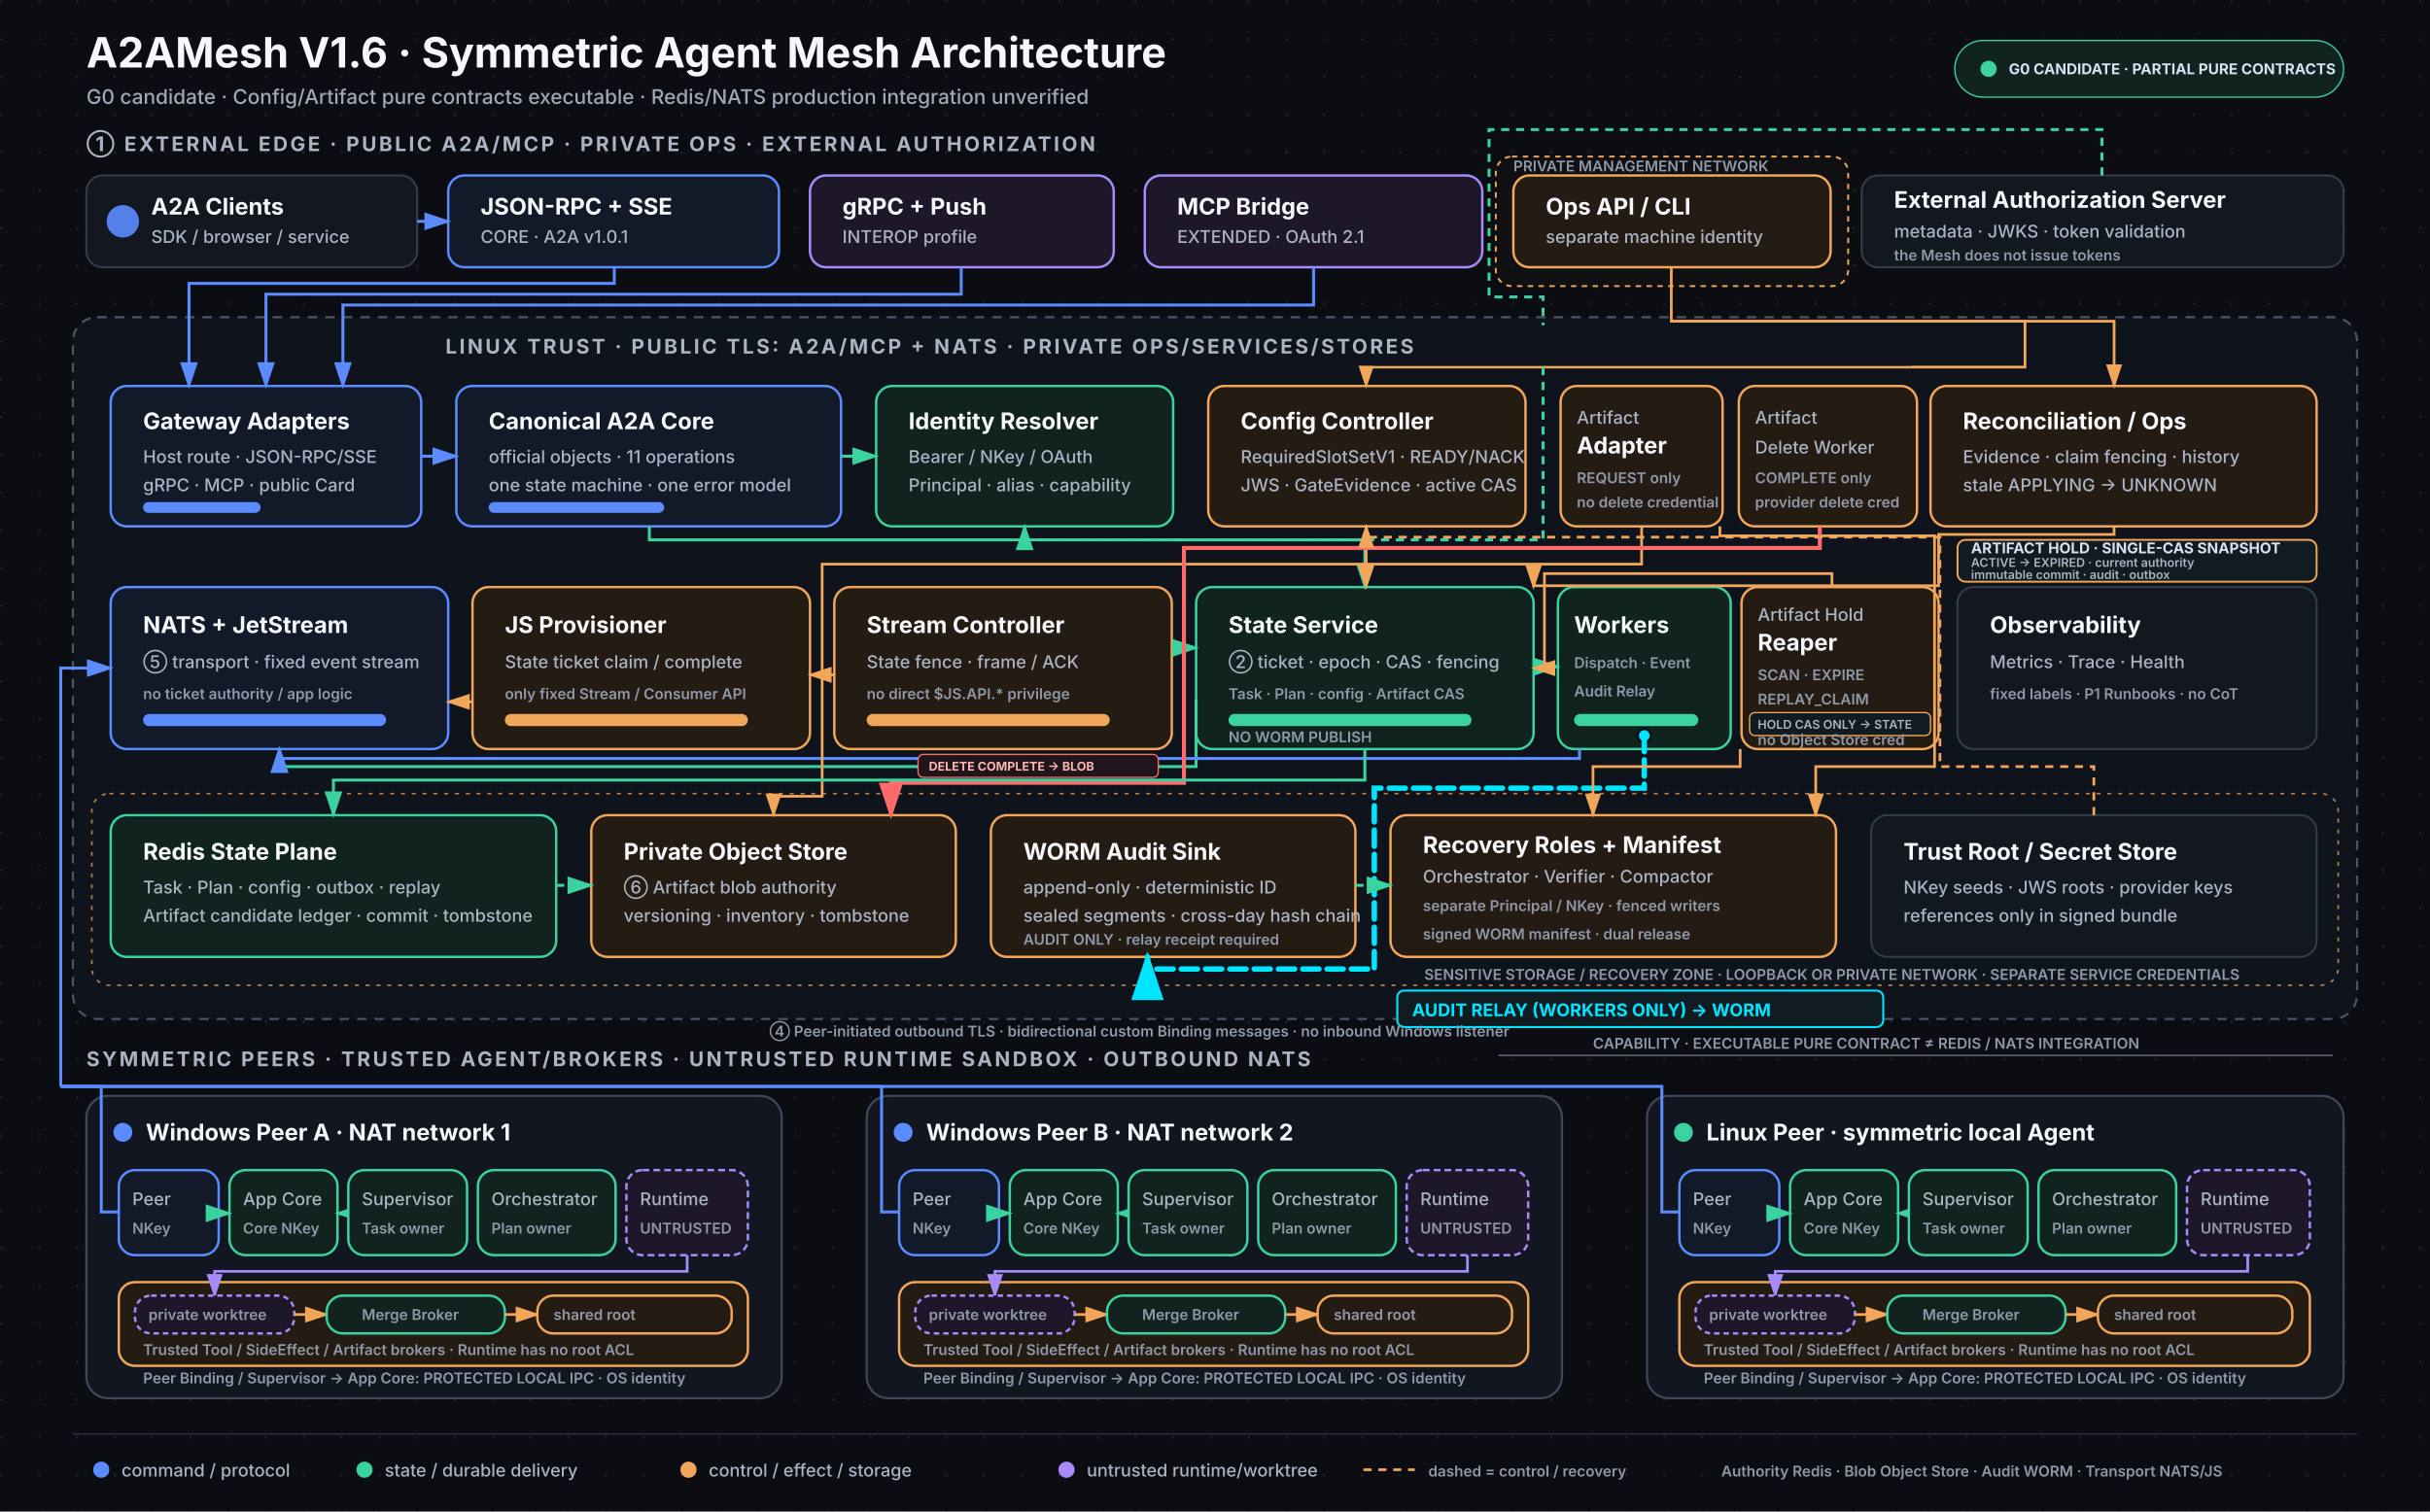
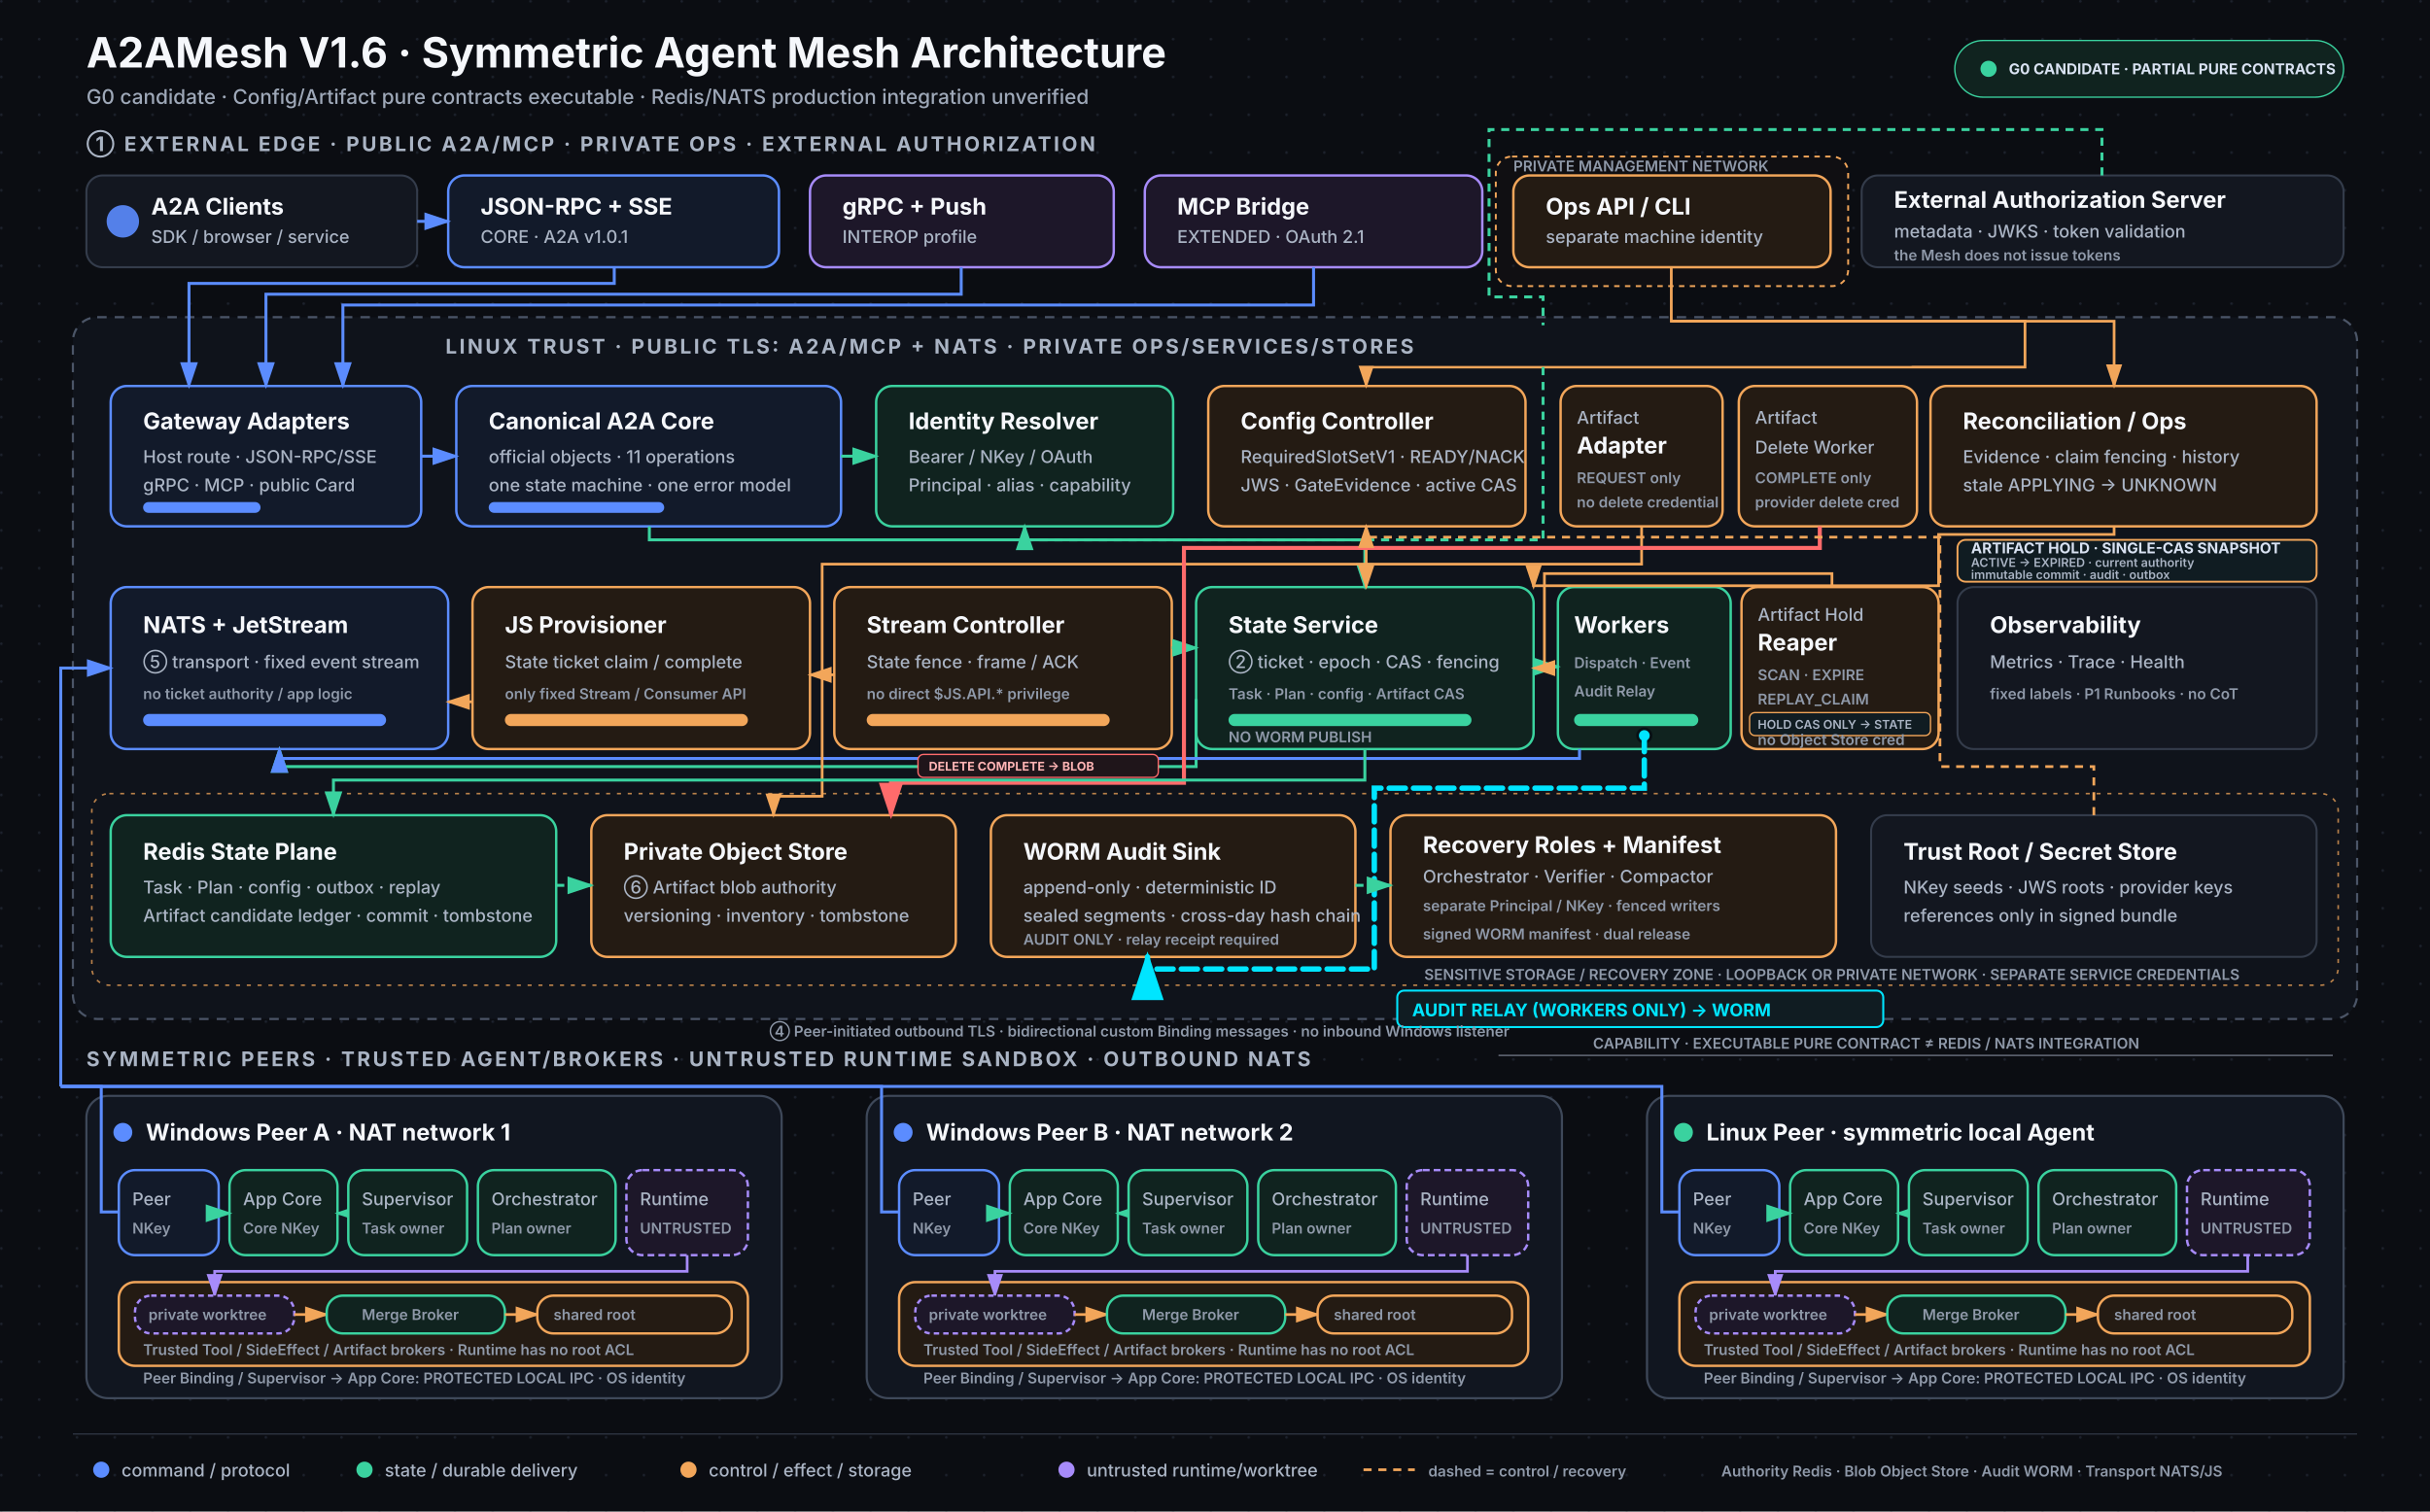
<svg xmlns="http://www.w3.org/2000/svg" width="1800" height="1120" viewBox="0 0 1800 1120" role="img" aria-labelledby="title desc">
  <defs>
    <pattern id="grid" width="28" height="28" patternUnits="userSpaceOnUse">
      <circle cx="1" cy="1" r="1" fill="#222834" />
    </pattern>
    <marker id="arrowBlue" markerWidth="10" markerHeight="10" refX="8" refY="3" orient="auto" markerUnits="strokeWidth">
      <path d="M0,0 L0,6 L9,3 z" fill="#5B8CFF" />
    </marker>
    <marker id="arrowGreen" markerWidth="10" markerHeight="10" refX="8" refY="3" orient="auto" markerUnits="strokeWidth">
      <path d="M0,0 L0,6 L9,3 z" fill="#3AD29F" />
    </marker>
    <marker id="arrowOrange" markerWidth="10" markerHeight="10" refX="8" refY="3" orient="auto" markerUnits="strokeWidth">
      <path d="M0,0 L0,6 L9,3 z" fill="#F2A65A" />
    </marker>
    <marker id="arrowDelete" markerWidth="10" markerHeight="10" refX="8" refY="3" orient="auto" markerUnits="strokeWidth">
      <path d="M0,0 L0,6 L9,3 z" fill="#FF6B6B" />
    </marker>
    <marker id="arrowAudit" markerWidth="10" markerHeight="10" refX="8" refY="3" orient="auto" markerUnits="strokeWidth">
      <path d="M0,0 L0,6 L9,3 z" fill="#00E5FF" />
    </marker>
    <marker id="arrowPurple" markerWidth="10" markerHeight="10" refX="8" refY="3" orient="auto" markerUnits="strokeWidth">
      <path d="M0,0 L0,6 L9,3 z" fill="#A78BFA" />
    </marker>
    <style>
      .title{font:700 31px Inter,Arial,sans-serif;fill:#F5F7FB}
      .subtitle{font:500 15px Inter,Arial,sans-serif;fill:#9EA8B8}
      .section{font:700 15px Inter,Arial,sans-serif;letter-spacing:1.8px;fill:#AAB4C4}
      .label{font:700 17px Inter,Arial,sans-serif;fill:#F5F7FB}
      .small{font:500 13px Inter,Arial,sans-serif;fill:#AAB4C4}
      .tiny{font:600 11px Inter,Arial,sans-serif;fill:#8F99A9}
      .chip{font:700 11px Inter,Arial,sans-serif;fill:#D9E2F2}
      .box{fill:#131720;stroke:#343C4B;stroke-width:1.5;rx:12}
      .boxBlue{fill:#121A2A;stroke:#5B8CFF;stroke-width:1.8;rx:12}
      .boxGreen{fill:#10231F;stroke:#3AD29F;stroke-width:1.8;rx:12}
      .boxOrange{fill:#241B13;stroke:#F2A65A;stroke-width:1.8;rx:12}
      .boxPurple{fill:#1D1729;stroke:#A78BFA;stroke-width:1.8;rx:12}
      .boundary{fill:#0F131B;stroke:#4B5567;stroke-width:1.6;stroke-dasharray:7 6;rx:18}
      .sensitiveBoundary{fill:none;stroke:#F2A65A;stroke-width:1.2;stroke-dasharray:3 5;rx:13;opacity:.75}
      .managementBoundary{fill:#241B13;fill-opacity:.22;stroke:#F2A65A;stroke-width:1.4;stroke-dasharray:4 4;rx:12}
      .peer{fill:#111620;stroke:#3E4859;stroke-width:1.6;rx:16}
      .flowBlue{fill:none;stroke:#5B8CFF;stroke-width:2.2;marker-end:url(#arrowBlue)}
      .flowBlueNoArrow{fill:none;stroke:#5B8CFF;stroke-width:2.2}
      .flowGreen{fill:none;stroke:#3AD29F;stroke-width:2.2;marker-end:url(#arrowGreen)}
      .flowOrange{fill:none;stroke:#F2A65A;stroke-width:2;marker-end:url(#arrowOrange)}
      .flowDelete{fill:none;stroke:#FF6B6B;stroke-width:3;marker-end:url(#arrowDelete)}
      .flowAudit{fill:none;stroke:#00E5FF;stroke-width:4;stroke-dasharray:12 6;stroke-linecap:round;marker-end:url(#arrowAudit)}
      .auditLabel{font:700 13px Inter,Arial,sans-serif;fill:#00E5FF}
      .micro{font:600 9px Inter,Arial,sans-serif;fill:#AAB4C4}
      .deleteLabel{font:700 9px Inter,Arial,sans-serif;fill:#FFB4B4}
      .flowPurple{fill:none;stroke:#A78BFA;stroke-width:2;marker-end:url(#arrowPurple)}
      .dashed{stroke-dasharray:6 5}
    </style>
  </defs>
  <rect width="1800" height="1120" fill="#0B0D12" />
  <rect width="1800" height="1120" fill="url(#grid)" opacity="0.75" />
  <text id="architecture-title" class="title" x="64" y="50">A2AMesh V1.6 · Symmetric Agent Mesh Architecture</text>
  <text class="subtitle" x="64" y="77">G0 candidate · Config/Artifact pure contracts executable · Redis/NATS production integration unverified</text>
  <rect x="1448" y="30" width="288" height="42" rx="21" fill="#10231F" stroke="#3AD29F" />
  <circle cx="1473" cy="51" r="6" fill="#3AD29F" />
  <text class="chip" x="1488" y="55">G0 CANDIDATE · PARTIAL PURE CONTRACTS</text>
  <text class="section" x="64" y="112">① EXTERNAL EDGE · PUBLIC A2A/MCP · PRIVATE OPS · EXTERNAL AUTHORIZATION</text>
  <g id="external-clients">
    <rect class="box" x="64" y="130" width="245" height="68" />
    <circle cx="91" cy="164" r="12" fill="#5B8CFF" opacity="0.9" />
    <text class="label" x="112" y="159">A2A Clients</text>
    <text class="small" x="112" y="180">SDK / browser / service</text>
    <rect class="boxBlue" x="332" y="130" width="245" height="68" />
    <text class="label" x="356" y="159">JSON-RPC + SSE</text>
    <text class="small" x="356" y="180">CORE · A2A v1.0.1</text>
    <rect class="boxPurple" x="600" y="130" width="225" height="68" />
    <text class="label" x="624" y="159">gRPC + Push</text>
    <text class="small" x="624" y="180">INTEROP profile</text>
    <rect class="boxPurple" x="848" y="130" width="250" height="68" />
    <text class="label" x="872" y="159">MCP Bridge</text>
    <text class="small" x="872" y="180">EXTENDED · OAuth 2.1</text>
    <rect class="managementBoundary" x="1108" y="116" width="261" height="96" />
    <text class="tiny" x="1121" y="127">PRIVATE MANAGEMENT NETWORK</text>
    <rect class="boxOrange" x="1121" y="130" width="235" height="68" />
    <text class="label" x="1145" y="159">Ops API / CLI</text>
    <text class="small" x="1145" y="180">separate machine identity</text>
    <rect class="box" x="1379" y="130" width="357" height="68" />
    <text class="label" x="1403" y="154">External Authorization Server</text>
    <text class="small" x="1403" y="176">metadata · JWKS · token validation</text>
    <text class="tiny" x="1403" y="193">the Mesh does not issue tokens</text>
  </g>
  <rect class="boundary" x="54" y="235" width="1692" height="520" />
  <text class="section" x="330" y="262">LINUX TRUST · PUBLIC TLS: A2A/MCP + NATS · PRIVATE OPS/SERVICES/STORES</text>
  <g id="service-plane">
    <rect class="boxBlue" x="82" y="286" width="230" height="104" />
    <text class="label" x="106" y="318">Gateway Adapters</text>
    <text class="small" x="106" y="343">Host route · JSON-RPC/SSE</text>
    <text class="small" x="106" y="364">gRPC · MCP · public Card</text>
    <rect x="106" y="372" width="87" height="8" rx="4" fill="#5B8CFF" />
    <rect class="boxBlue" x="338" y="286" width="285" height="104" />
    <text class="label" x="362" y="318">Canonical A2A Core</text>
    <text class="small" x="362" y="343">official objects · 11 operations</text>
    <text class="small" x="362" y="364">one state machine · one error model</text>
    <rect x="362" y="372" width="130" height="8" rx="4" fill="#5B8CFF" />
    <rect class="boxGreen" x="649" y="286" width="220" height="104" />
    <text class="label" x="673" y="318">Identity Resolver</text>
    <text class="small" x="673" y="343">Bearer / NKey / OAuth</text>
    <text class="small" x="673" y="364">Principal · alias · capability</text>
    <g id="config-controller">
      <rect class="boxOrange" x="895" y="286" width="235" height="104" />
      <text class="label" x="919" y="318">Config Controller</text>
      <text class="small" x="919" y="343">RequiredSlotSetV1 · READY/NACK</text>
      <text class="small" x="919" y="364">JWS · GateEvidence · active CAS</text>
    </g>
    <g id="artifact-adapter" data-role="artifact-adapter" data-principal="component:artifact-adapter" data-nkey="nkey:artifact-adapter" data-operations="REQUEST" data-provider-delete-credential="false">
      <rect class="boxOrange" x="1156" y="286" width="120" height="104" />
      <text class="small" x="1168" y="314">Artifact</text>
      <text class="label" x="1168" y="336">Adapter</text>
      <text class="tiny" x="1168" y="358">REQUEST only</text>
      <text class="tiny" x="1168" y="376">no delete credential</text>
    </g>
    <g id="artifact-delete-worker" data-role="artifact-delete-worker" data-principal="component:artifact-delete-worker" data-nkey="nkey:artifact-delete-worker" data-operations="COMPLETE" data-provider-delete-credential="true">
      <rect class="boxOrange" x="1288" y="286" width="132" height="104" />
      <text class="small" x="1300" y="314">Artifact</text>
      <text class="small" x="1300" y="336">Delete Worker</text>
      <text class="tiny" x="1300" y="358">COMPLETE only</text>
      <text class="tiny" x="1300" y="376">provider delete cred</text>
    </g>
    <g id="reconciliation-ops">
      <rect class="boxOrange" x="1430" y="286" width="286" height="104" />
      <text class="label" x="1454" y="318">Reconciliation / Ops</text>
      <text class="small" x="1454" y="343">Evidence · claim fencing · history</text>
      <text class="small" x="1454" y="364">stale APPLYING → UNKNOWN</text>
    </g>
  </g>
  <g id="data-plane">
    <rect class="boxBlue" x="82" y="435" width="250" height="120" />
    <text class="label" x="106" y="469">NATS + JetStream</text>
    <text class="small" x="106" y="495">⑤ transport · fixed event stream</text>
    <text class="tiny" x="106" y="518">no ticket authority / app logic</text>
    <rect x="106" y="529" width="180" height="9" rx="4.5" fill="#5B8CFF" />
    <rect class="boxOrange" x="350" y="435" width="250" height="120" />
    <text class="label" x="374" y="469">JS Provisioner</text>
    <text class="small" x="374" y="495">State ticket claim / complete</text>
    <text class="tiny" x="374" y="518">only fixed Stream / Consumer API</text>
    <rect x="374" y="529" width="180" height="9" rx="4.5" fill="#F2A65A" />
    <rect class="boxOrange" x="618" y="435" width="250" height="120" />
    <text class="label" x="642" y="469">Stream Controller</text>
    <text class="small" x="642" y="495">State fence · frame / ACK</text>
    <text class="tiny" x="642" y="518">no direct $JS.API.* privilege</text>
    <rect x="642" y="529" width="180" height="9" rx="4.5" fill="#F2A65A" />
    <g id="state-service">
      <rect class="boxGreen" x="886" y="435" width="250" height="120" />
      <text class="label" x="910" y="469">State Service</text>
      <text class="small" x="910" y="495">② ticket · epoch · CAS · fencing</text>
      <text class="tiny" x="910" y="518">Task · Plan · config · Artifact CAS</text>
      <text class="tiny" x="910" y="550">NO WORM PUBLISH</text>
      <rect x="910" y="529" width="180" height="9" rx="4.5" fill="#3AD29F" />
    </g>
    <g id="workers">
      <rect class="boxGreen" x="1154" y="435" width="128" height="120" />
      <text class="label" x="1166" y="469">Workers</text>
      <text class="tiny" x="1166" y="495">Dispatch · Event</text>
      <text class="tiny" x="1166" y="516">Audit Relay</text>
      <rect x="1166" y="529" width="92" height="9" rx="4.5" fill="#3AD29F" />
    </g>
    <g id="artifact-hold-reaper" data-role="artifact-hold-reaper" data-principal="component:artifact-hold-reaper" data-nkey="nkey:artifact-hold-reaper" data-operations="SCAN|EXPIRE|REPLAY_CLAIM" data-provider-delete-credential="false">
      <rect class="boxOrange" x="1290" y="435" width="146" height="120" />
      <text class="small" x="1302" y="460">Artifact Hold</text>
      <text class="label" x="1302" y="482">Reaper</text>
      <text class="tiny" x="1302" y="504">SCAN · EXPIRE</text>
      <text class="tiny" x="1302" y="522">REPLAY_CLAIM</text>
      <g id="artifact-hold-edge-label" data-edge-for="artifact-reaper-to-state">
        <rect x="1296" y="528" width="134" height="17" rx="4" fill="#101C22" stroke="#F2A65A" stroke-width="1" />
        <text class="micro" x="1302" y="540">HOLD CAS ONLY → STATE</text>
      </g>
      <text class="tiny" x="1302" y="552">no Object Store cred</text>
    </g>
    <rect class="box" x="1450" y="435" width="266" height="120" />
    <text class="label" x="1474" y="469">Observability</text>
    <text class="small" x="1474" y="495">Metrics · Trace · Health</text>
    <text class="tiny" x="1474" y="518">fixed labels · P1 Runbooks · no CoT</text>
  </g>
  <rect class="sensitiveBoundary" x="68" y="588" width="1664" height="142" />
  <g id="storage-plane">
    <g id="redis-state-plane">
      <rect class="boxGreen" x="82" y="604" width="330" height="105" />
      <text class="label" x="106" y="637">Redis State Plane</text>
      <text class="small" x="106" y="662">Task · Plan · config · outbox · replay</text>
      <text class="small" x="106" y="683">Artifact candidate ledger · commit · tombstone</text>
    </g>
    <g id="object-store">
      <rect class="boxOrange" x="438" y="604" width="270" height="105" />
      <text class="label" x="462" y="637">Private Object Store</text>
      <text class="small" x="462" y="662">⑥ Artifact blob authority</text>
      <text class="small" x="462" y="683">versioning · inventory · tombstone</text>
    </g>
    <g id="worm-audit-sink">
      <rect class="boxOrange" x="734" y="604" width="270" height="105" />
      <text class="label" x="758" y="637">WORM Audit Sink</text>
      <text class="small" x="758" y="662">append-only · deterministic ID</text>
      <text class="small" x="758" y="683">sealed segments · cross-day hash chain</text>
      <text class="tiny" x="758" y="700" fill="#00E5FF">AUDIT ONLY · relay receipt required</text>
    </g>
    <g id="recovery-roles">
      <rect class="boxOrange" x="1030" y="604" width="330" height="105" />
      <text class="label" x="1054" y="632">Recovery Roles + Manifest</text>
      <text class="small" x="1054" y="654">Orchestrator · Verifier · Compactor</text>
      <text class="tiny" x="1054" y="675">separate Principal / NKey · fenced writers</text>
      <text class="tiny" x="1054" y="696">signed WORM manifest · dual release</text>
    </g>
    <rect class="box" x="1386" y="604" width="330" height="105" />
    <text class="label" x="1410" y="637">Trust Root / Secret Store</text>
    <text class="small" x="1410" y="662">NKey seeds · JWS roots · provider keys</text>
    <text class="small" x="1410" y="683">references only in signed bundle</text>
  </g>
  <path class="flowBlue" d="M309 164 H332" />
  <path class="flowBlue" d="M455 198 V210 H140 V286" />
  <path class="flowBlue" d="M712 198 V218 H197 V286" />
  <path class="flowBlue" d="M973 198 V226 H254 V286" />
  <path class="flowOrange" d="M1238 198 V238 H1500 V272 H1012 V286" />
  <path class="flowOrange" d="M1238 238 H1566 V286" />
  <path class="flowGreen dashed" d="M1557 130 V96 H1103 V220 H1143 V400 H759 V390" />
  <path class="flowBlue" d="M312 338 H338" />
  <path class="flowGreen" d="M623 338 H649" />
  <path class="flowGreen" d="M481 390 V400 H1011 V435" />
  <path class="flowGreen" d="M886 518 V568 H207 V555" />
  <path class="flowGreen" d="M1136 494 H1154" />
  <path class="flowBlue" d="M1170 555 V562 H207 V555" />
  <path class="flowGreen" d="M868 480 H886" />
  <path class="flowOrange" d="M618 500 H600" />
  <path class="flowOrange" d="M350 520 H332" />
  <path id="config-controller-to-state" class="flowOrange" data-source="config-controller" data-target="state-service" d="M1012 390 V435" />
  <path id="reconciliation-to-state" class="flowOrange" data-source="reconciliation-ops" data-target="state-service" d="M1566 390 V396 H1436 V434 H1136 V435" />
-   <path id="artifact-adapter-to-recovery" class="flowOrange" data-source="artifact-adapter" data-target="recovery-roles" data-permission="REQUEST · audit/recovery evidence" d="M1274 390 V397 H1433 V568 H1345 V604" />
  <path id="artifact-reaper-to-state" class="flowOrange" data-source="artifact-hold-reaper" data-target="state-service" data-permission="SCAN|EXPIRE|REPLAY_CLAIM · no provider credential" d="M1357 435 V425 H1144 V495 H1136" />
  <path id="artifact-adapter-to-object-store" class="flowOrange" data-source="artifact-adapter" data-target="object-store" data-permission="REQUEST · upload/finalize" d="M1216 390 V418 H609 V590 H573 V604" />
  <path id="artifact-delete-worker-to-object-store" class="flowDelete" data-source="artifact-delete-worker" data-target="object-store" data-permission="COMPLETE · provider physical delete" d="M1348 390 V406 H877 V580 H660 V604" />
  <path id="state-redis-authority" class="flowGreen" data-source="state-service" data-target="redis-state-plane" d="M1011 555 V578 H247 V604" />
  <g id="audit-relay-to-worm" data-source="workers" data-target="worm-audit-sink">
    <circle cx="1218" cy="545" r="5" fill="#00E5FF" stroke="#071014" stroke-width="2" />
    <path class="flowAudit" d="M1218 545 V584 H1018 V718 H850 V709" />
    <rect x="1035" y="734" width="360" height="27" rx="5" fill="#101C22" stroke="#00E5FF" stroke-width="1.5" />
    <text class="auditLabel" x="1046" y="753">AUDIT RELAY (WORKERS ONLY) → WORM</text>
  </g>
-   <path class="flowOrange" d="M1289 555 V568 H1180 V604" />
  <path class="flowOrange dashed" d="M1551 604 V568 H1437 V398 H1012 V390" />
  <path class="flowGreen dashed" d="M412 656 H438" />
  <path class="flowGreen dashed" d="M1004 656 H1030" />
  <g id="artifact-delete-edge-label" data-edge-for="artifact-delete-worker-to-object-store">
    <rect x="680" y="559" width="178" height="17" rx="4" fill="#1F151A" stroke="#FF6B6B" stroke-width="1" />
    <text class="deleteLabel" x="688" y="571">DELETE COMPLETE → BLOB</text>
  </g>
  <g id="artifact-hold-cas-contract" data-role="artifact-hold-cas-contract" data-authority="state-service">
    <rect x="1450" y="400" width="266" height="31" rx="6" fill="#101C22" stroke="#F2A65A" stroke-width="1.4" />
    <text class="chip" x="1460" y="410">ARTIFACT HOLD · SINGLE-CAS SNAPSHOT</text>
    <text class="micro" x="1460" y="420">ACTIVE → EXPIRED · current authority</text>
    <text class="micro" x="1460" y="429">immutable commit · audit · outbox</text>
  </g>
  <rect x="320" y="241" width="1100" height="30" rx="5" fill="#0F131B" />
  <text class="section" x="330" y="262">LINUX TRUST · PUBLIC TLS: A2A/MCP + NATS · PRIVATE OPS/SERVICES/STORES</text>
  <text class="tiny" x="1055" y="726">SENSITIVE STORAGE / RECOVERY ZONE · LOOPBACK OR PRIVATE NETWORK · SEPARATE SERVICE CREDENTIALS</text>
  <g id="capability-boundary" data-kind="capability-not-trust-boundary">
    <path d="M1110 782 H1728" fill="none" stroke="#6B7280" stroke-width="1" />
    <rect x="1168" y="763" width="550" height="18" fill="#0B0D12" />
    <text class="tiny" x="1180" y="777">CAPABILITY · EXECUTABLE PURE CONTRACT ≠ REDIS / NATS INTEGRATION</text>
  </g>
  <text class="section" x="64" y="790">SYMMETRIC PEERS · TRUSTED AGENT/BROKERS · UNTRUSTED RUNTIME SANDBOX · OUTBOUND NATS</text>
  <text class="tiny" x="570" y="768">④ Peer-initiated outbound TLS · bidirectional custom Binding messages · no inbound Windows listener</text>
  <g id="peer-windows-a">
    <rect class="peer" x="64" y="812" width="515" height="224" />
    <circle cx="91" cy="839" r="7" fill="#5B8CFF" />
    <text class="label" x="108" y="845">Windows Peer A · NAT network 1</text>
    <rect class="boxBlue" x="88" y="867" width="74" height="63" />
    <text class="small" x="98" y="893">Peer</text>
    <text class="tiny" x="98" y="914">NKey</text>
    <rect class="boxGreen" x="170" y="867" width="80" height="63" />
    <text class="small" x="180" y="893">App Core</text>
    <text class="tiny" x="180" y="914">Core NKey</text>
    <path class="flowGreen" d="M162 899 H170" />
    <path class="flowGreen" d="M258 899 H250" />
    <rect class="boxGreen" x="258" y="867" width="88" height="63" />
    <text class="small" x="268" y="893">Supervisor</text>
    <text class="tiny" x="268" y="914">Task owner</text>
    <rect class="boxGreen" x="354" y="867" width="102" height="63" />
    <text class="small" x="364" y="893">Orchestrator</text>
    <text class="tiny" x="364" y="914">Plan owner</text>
    <rect class="boxPurple" x="464" y="867" width="90" height="63" stroke-dasharray="5 3" />
    <text class="small" x="474" y="893">Runtime</text>
    <text class="tiny" x="474" y="914">UNTRUSTED</text>
    <rect class="boxOrange" x="88" y="950" width="466" height="62" />
    <path class="flowPurple" d="M509 930 V942 H159 V960" />
    <rect class="boxPurple" x="100" y="960" width="118" height="28" stroke-dasharray="4 3" />
    <text class="tiny" x="110" y="978">private worktree</text>
    <path class="flowOrange" d="M218 974 H242" />
    <rect class="boxGreen" x="242" y="960" width="132" height="28" />
    <text class="tiny" x="268" y="978">Merge Broker</text>
    <path class="flowOrange" d="M374 974 H398" />
    <rect class="boxOrange" x="398" y="960" width="144" height="28" />
    <text class="tiny" x="410" y="978">shared root</text>
    <text class="tiny" x="106" y="1004">Trusted Tool / SideEffect / Artifact brokers · Runtime has no root ACL</text>
    <text class="tiny" x="106" y="1025">Peer Binding / Supervisor → App Core: PROTECTED LOCAL IPC · OS identity</text>
  </g>
  <g id="peer-windows-b">
    <rect class="peer" x="642" y="812" width="515" height="224" />
    <circle cx="669" cy="839" r="7" fill="#5B8CFF" />
    <text class="label" x="686" y="845">Windows Peer B · NAT network 2</text>
    <rect class="boxBlue" x="666" y="867" width="74" height="63" />
    <text class="small" x="676" y="893">Peer</text>
    <text class="tiny" x="676" y="914">NKey</text>
    <rect class="boxGreen" x="748" y="867" width="80" height="63" />
    <text class="small" x="758" y="893">App Core</text>
    <text class="tiny" x="758" y="914">Core NKey</text>
    <path class="flowGreen" d="M740 899 H748" />
    <path class="flowGreen" d="M836 899 H828" />
    <rect class="boxGreen" x="836" y="867" width="88" height="63" />
    <text class="small" x="846" y="893">Supervisor</text>
    <text class="tiny" x="846" y="914">Task owner</text>
    <rect class="boxGreen" x="932" y="867" width="102" height="63" />
    <text class="small" x="942" y="893">Orchestrator</text>
    <text class="tiny" x="942" y="914">Plan owner</text>
    <rect class="boxPurple" x="1042" y="867" width="90" height="63" stroke-dasharray="5 3" />
    <text class="small" x="1052" y="893">Runtime</text>
    <text class="tiny" x="1052" y="914">UNTRUSTED</text>
    <rect class="boxOrange" x="666" y="950" width="466" height="62" />
    <path class="flowPurple" d="M1087 930 V942 H737 V960" />
    <rect class="boxPurple" x="678" y="960" width="118" height="28" stroke-dasharray="4 3" />
    <text class="tiny" x="688" y="978">private worktree</text>
    <path class="flowOrange" d="M796 974 H820" />
    <rect class="boxGreen" x="820" y="960" width="132" height="28" />
    <text class="tiny" x="846" y="978">Merge Broker</text>
    <path class="flowOrange" d="M952 974 H976" />
    <rect class="boxOrange" x="976" y="960" width="144" height="28" />
    <text class="tiny" x="988" y="978">shared root</text>
    <text class="tiny" x="684" y="1004">Trusted Tool / SideEffect / Artifact brokers · Runtime has no root ACL</text>
    <text class="tiny" x="684" y="1025">Peer Binding / Supervisor → App Core: PROTECTED LOCAL IPC · OS identity</text>
  </g>
  <g id="peer-linux">
    <rect class="peer" x="1220" y="812" width="516" height="224" />
    <circle cx="1247" cy="839" r="7" fill="#3AD29F" />
    <text class="label" x="1264" y="845">Linux Peer · symmetric local Agent</text>
    <rect class="boxBlue" x="1244" y="867" width="74" height="63" />
    <text class="small" x="1254" y="893">Peer</text>
    <text class="tiny" x="1254" y="914">NKey</text>
    <rect class="boxGreen" x="1326" y="867" width="80" height="63" />
    <text class="small" x="1336" y="893">App Core</text>
    <text class="tiny" x="1336" y="914">Core NKey</text>
    <path class="flowGreen" d="M1318 899 H1326" />
    <path class="flowGreen" d="M1414 899 H1406" />
    <rect class="boxGreen" x="1414" y="867" width="88" height="63" />
    <text class="small" x="1424" y="893">Supervisor</text>
    <text class="tiny" x="1424" y="914">Task owner</text>
    <rect class="boxGreen" x="1510" y="867" width="102" height="63" />
    <text class="small" x="1520" y="893">Orchestrator</text>
    <text class="tiny" x="1520" y="914">Plan owner</text>
    <rect class="boxPurple" x="1620" y="867" width="91" height="63" stroke-dasharray="5 3" />
    <text class="small" x="1630" y="893">Runtime</text>
    <text class="tiny" x="1630" y="914">UNTRUSTED</text>
    <rect class="boxOrange" x="1244" y="950" width="467" height="62" />
    <path class="flowPurple" d="M1665 930 V942 H1315 V960" />
    <rect class="boxPurple" x="1256" y="960" width="118" height="28" stroke-dasharray="4 3" />
    <text class="tiny" x="1266" y="978">private worktree</text>
    <path class="flowOrange" d="M1374 974 H1398" />
    <rect class="boxGreen" x="1398" y="960" width="132" height="28" />
    <text class="tiny" x="1424" y="978">Merge Broker</text>
    <path class="flowOrange" d="M1530 974 H1554" />
    <rect class="boxOrange" x="1554" y="960" width="144" height="28" />
    <text class="tiny" x="1566" y="978">shared root</text>
    <text class="tiny" x="1262" y="1004">Trusted Tool / SideEffect / Artifact brokers · Runtime has no root ACL</text>
    <text class="tiny" x="1262" y="1025">Peer Binding / Supervisor → App Core: PROTECTED LOCAL IPC · OS identity</text>
  </g>
  <path class="flowBlueNoArrow" d="M88 898 H75 V805 H45" />
  <path class="flowBlueNoArrow" d="M666 898 H653 V805 H45" />
  <path class="flowBlueNoArrow" d="M1244 898 H1231 V805 H45" />
  <path class="flowBlue" d="M45 805 V495 H82" />
  <rect x="54" y="1062" width="1692" height="1" fill="#2D3441" />
  <circle cx="75" cy="1089" r="6" fill="#5B8CFF" />
  <text class="small" x="90" y="1094">command / protocol</text>
  <circle cx="270" cy="1089" r="6" fill="#3AD29F" />
  <text class="small" x="285" y="1094">state / durable delivery</text>
  <circle cx="510" cy="1089" r="6" fill="#F2A65A" />
  <text class="small" x="525" y="1094">control / effect / storage</text>
  <circle cx="790" cy="1089" r="6" fill="#A78BFA" />
  <text class="small" x="805" y="1094">untrusted runtime/worktree</text>
  <path d="M1010 1089 H1048" fill="none" stroke="#F2A65A" stroke-width="2" stroke-dasharray="6 5" />
  <text class="tiny" x="1058" y="1094">dashed = control / recovery</text>
  <text class="tiny" x="1275" y="1094">Authority Redis · Blob Object Store · Audit WORM · Transport NATS/JS</text>
</svg>
